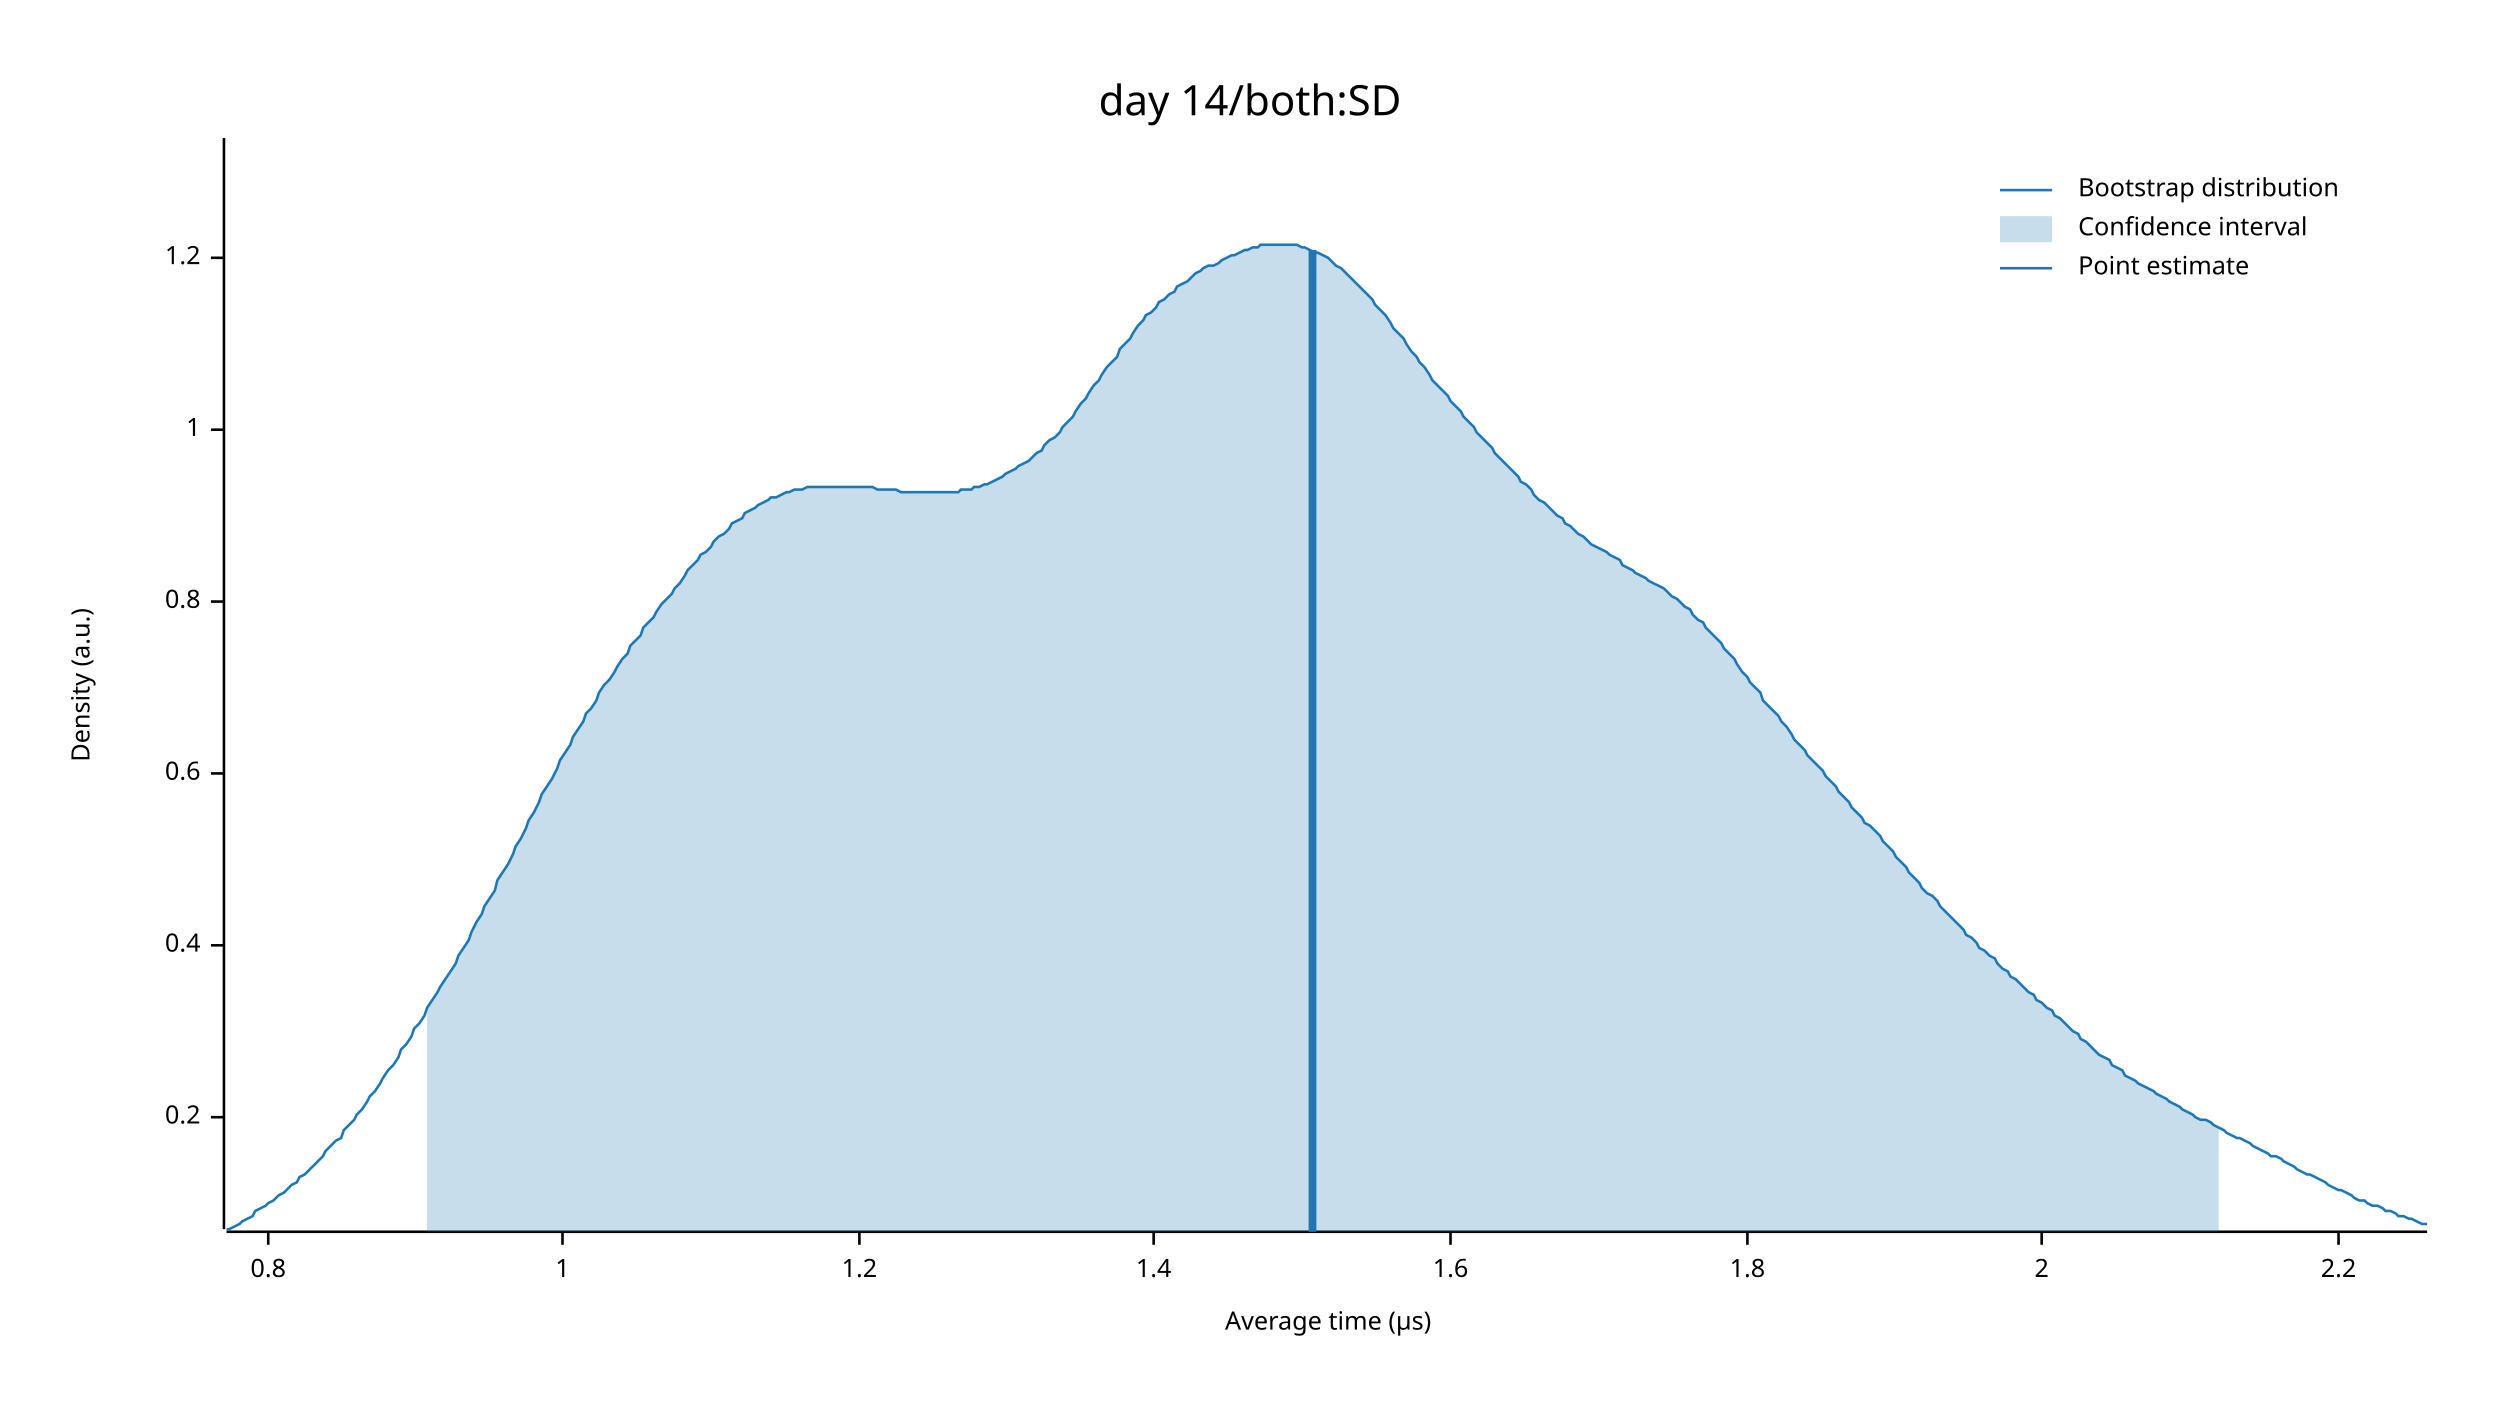
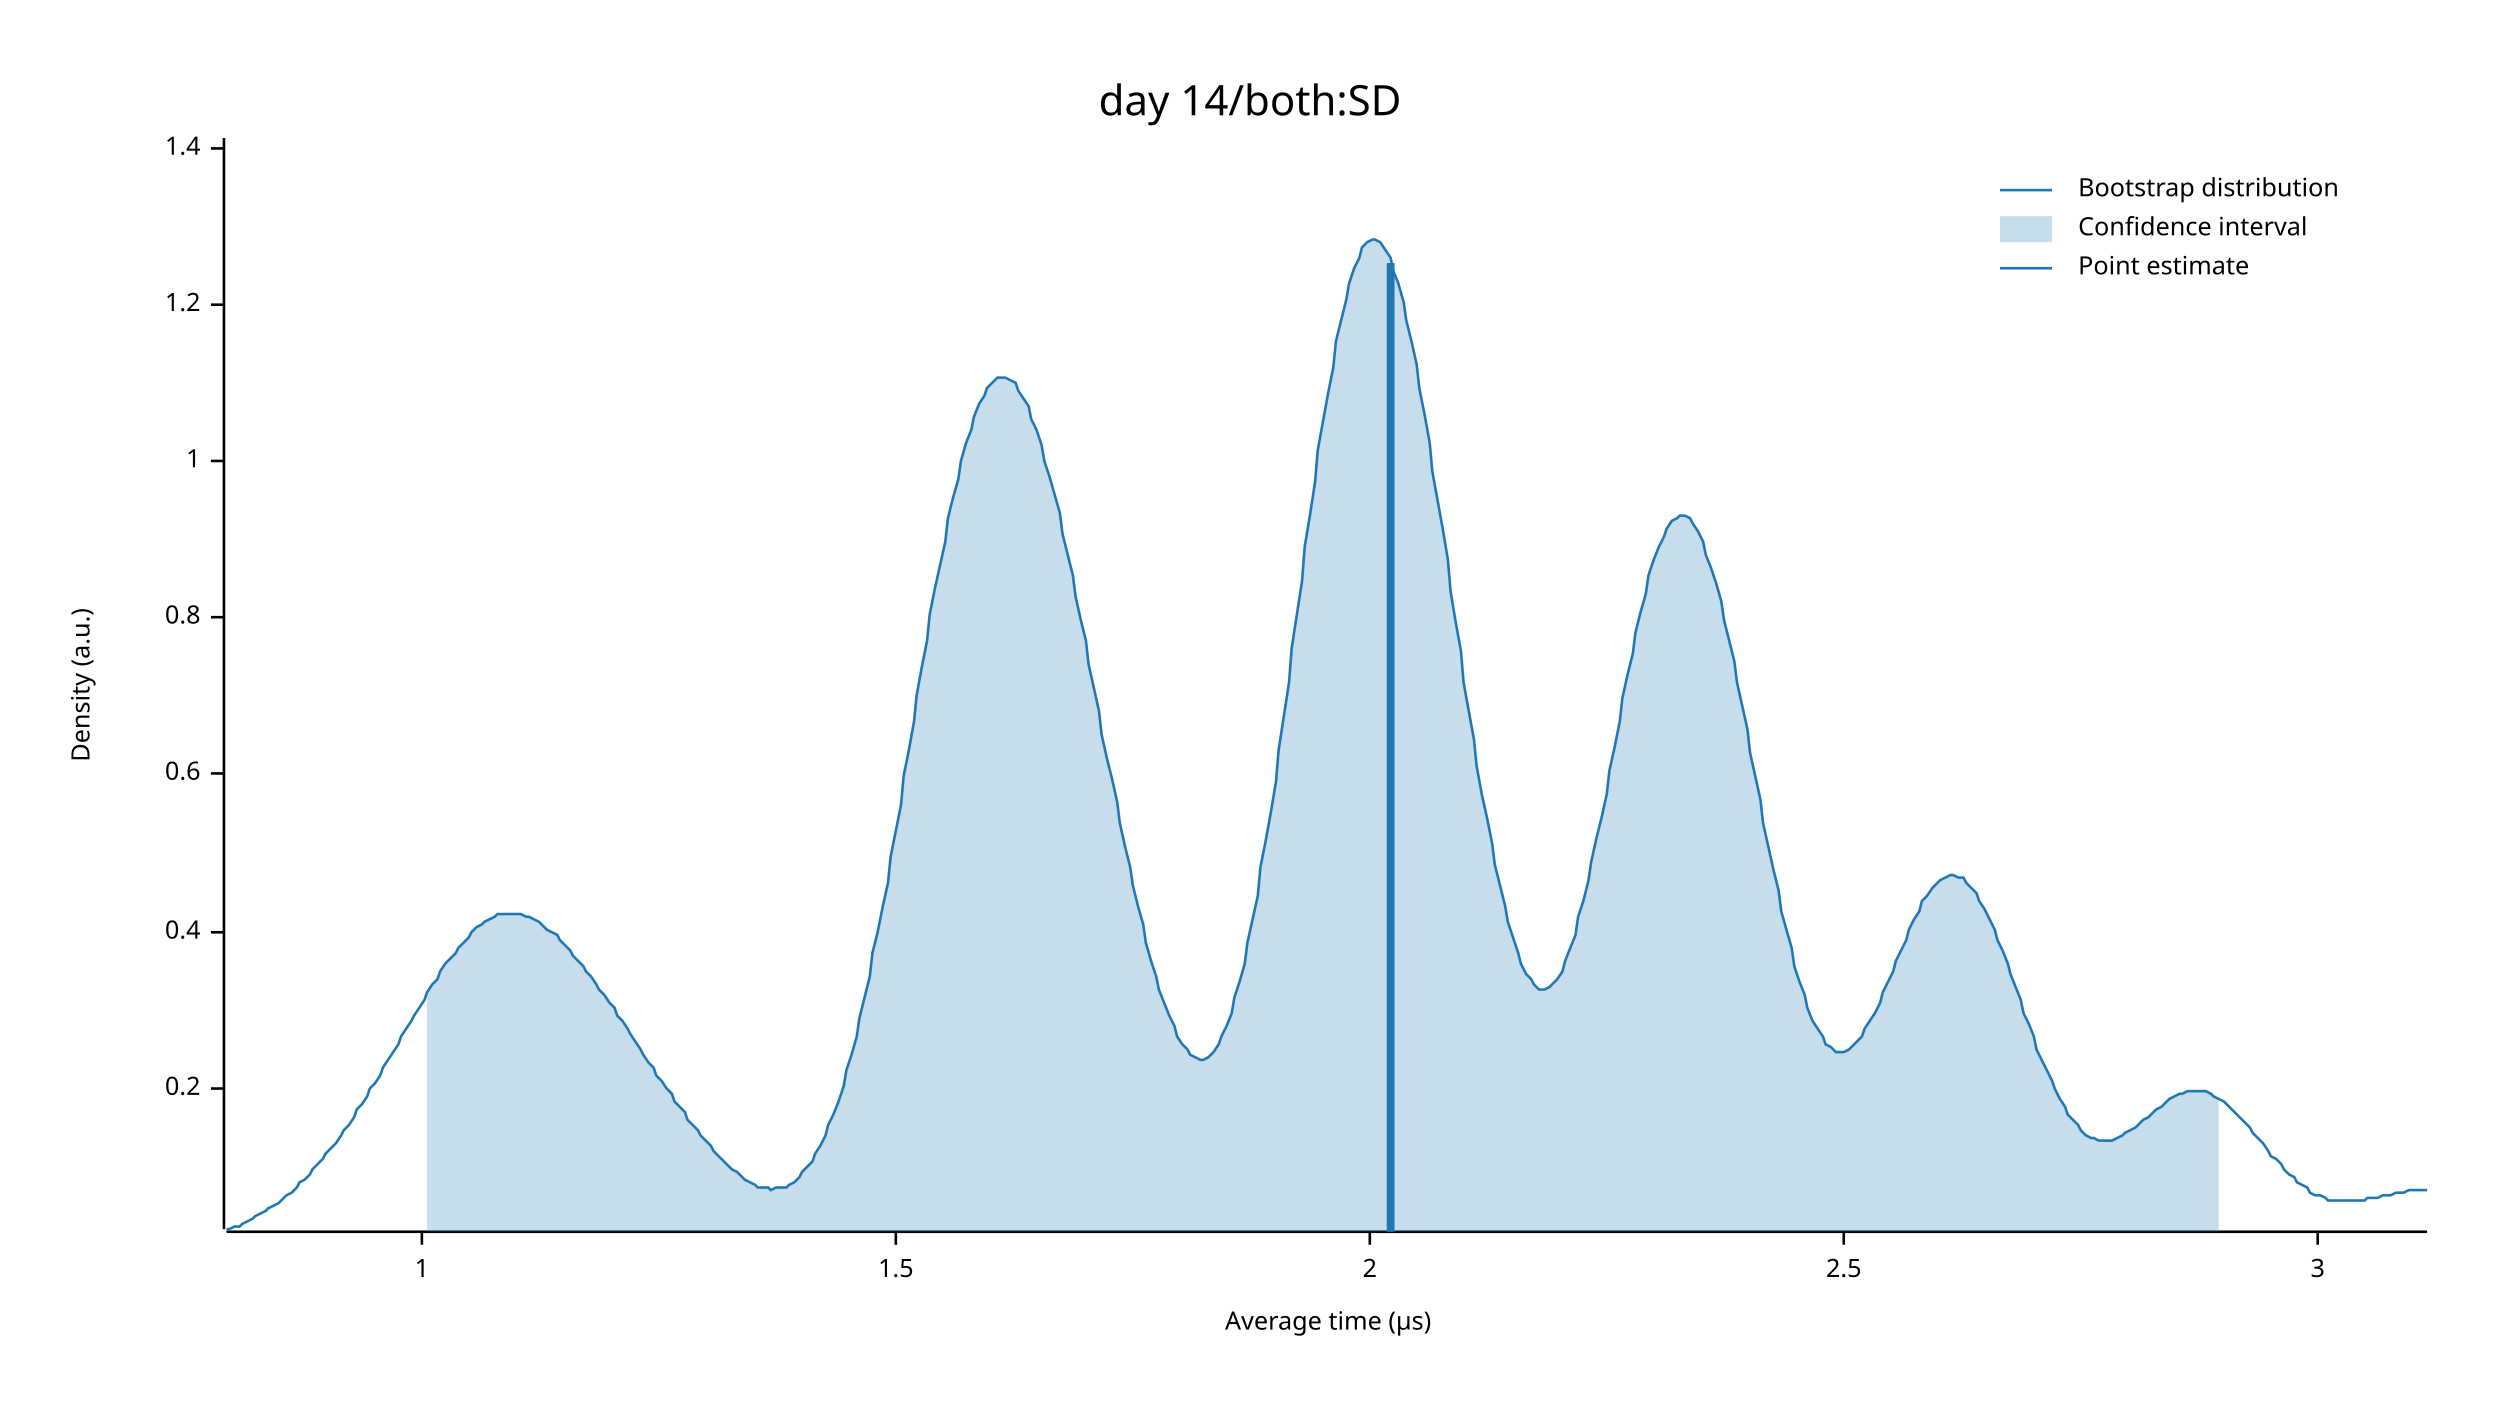
<svg xmlns="http://www.w3.org/2000/svg" width="960" height="540" viewBox="0 0 960 540">
  <text x="480" y="32" dy="0.76em" text-anchor="middle" font-family="sans-serif" font-size="16.129" opacity="1" fill="#000000">
day 14/both:SD
</text>
  <text x="27" y="263" dy="0.76em" text-anchor="middle" font-family="sans-serif" font-size="9.677" opacity="1" fill="#000000" transform="rotate(270, 27, 263)">
Density (a.u.)
</text>
  <text x="510" y="513" dy="-0.5ex" text-anchor="middle" font-family="sans-serif" font-size="9.677" opacity="1" fill="#000000">
Average time (µs)
</text>
  <polyline fill="none" opacity="1" stroke="#000000" stroke-width="1" points="86,53 86,472 " />
-   <text x="77" y="429" dy="0.5ex" text-anchor="end" font-family="sans-serif" font-size="9.677" opacity="1" fill="#000000">
+   <text x="77" y="418" dy="0.5ex" text-anchor="end" font-family="sans-serif" font-size="9.677" opacity="1" fill="#000000">
0.2
</text>
-   <polyline fill="none" opacity="1" stroke="#000000" stroke-width="1" points="81,429 86,429 " />
-   <text x="77" y="363" dy="0.5ex" text-anchor="end" font-family="sans-serif" font-size="9.677" opacity="1" fill="#000000">
+   <polyline fill="none" opacity="1" stroke="#000000" stroke-width="1" points="81,418 86,418 " />
+   <text x="77" y="358" dy="0.5ex" text-anchor="end" font-family="sans-serif" font-size="9.677" opacity="1" fill="#000000">
0.4
</text>
-   <polyline fill="none" opacity="1" stroke="#000000" stroke-width="1" points="81,363 86,363 " />
+   <polyline fill="none" opacity="1" stroke="#000000" stroke-width="1" points="81,358 86,358 " />
  <text x="77" y="297" dy="0.5ex" text-anchor="end" font-family="sans-serif" font-size="9.677" opacity="1" fill="#000000">
0.6
</text>
  <polyline fill="none" opacity="1" stroke="#000000" stroke-width="1" points="81,297 86,297 " />
-   <text x="77" y="231" dy="0.5ex" text-anchor="end" font-family="sans-serif" font-size="9.677" opacity="1" fill="#000000">
+   <text x="77" y="237" dy="0.5ex" text-anchor="end" font-family="sans-serif" font-size="9.677" opacity="1" fill="#000000">
0.8
</text>
-   <polyline fill="none" opacity="1" stroke="#000000" stroke-width="1" points="81,231 86,231 " />
-   <text x="77" y="165" dy="0.5ex" text-anchor="end" font-family="sans-serif" font-size="9.677" opacity="1" fill="#000000">
+   <polyline fill="none" opacity="1" stroke="#000000" stroke-width="1" points="81,237 86,237 " />
+   <text x="77" y="177" dy="0.5ex" text-anchor="end" font-family="sans-serif" font-size="9.677" opacity="1" fill="#000000">
1
</text>
-   <polyline fill="none" opacity="1" stroke="#000000" stroke-width="1" points="81,165 86,165 " />
-   <text x="77" y="99" dy="0.5ex" text-anchor="end" font-family="sans-serif" font-size="9.677" opacity="1" fill="#000000">
+   <polyline fill="none" opacity="1" stroke="#000000" stroke-width="1" points="81,177 86,177 " />
+   <text x="77" y="117" dy="0.5ex" text-anchor="end" font-family="sans-serif" font-size="9.677" opacity="1" fill="#000000">
1.2
</text>
-   <polyline fill="none" opacity="1" stroke="#000000" stroke-width="1" points="81,99 86,99 " />
+   <polyline fill="none" opacity="1" stroke="#000000" stroke-width="1" points="81,117 86,117 " />
+   <text x="77" y="57" dy="0.5ex" text-anchor="end" font-family="sans-serif" font-size="9.677" opacity="1" fill="#000000">
+ 1.4
+ </text>
+   <polyline fill="none" opacity="1" stroke="#000000" stroke-width="1" points="81,57 86,57 " />
  <polyline fill="none" opacity="1" stroke="#000000" stroke-width="1" points="87,473 932,473 " />
-   <text x="103" y="483" dy="0.76em" text-anchor="middle" font-family="sans-serif" font-size="9.677" opacity="1" fill="#000000">
- 0.8
- </text>
-   <polyline fill="none" opacity="1" stroke="#000000" stroke-width="1" points="103,473 103,478 " />
-   <text x="216" y="483" dy="0.76em" text-anchor="middle" font-family="sans-serif" font-size="9.677" opacity="1" fill="#000000">
+   <text x="162" y="483" dy="0.76em" text-anchor="middle" font-family="sans-serif" font-size="9.677" opacity="1" fill="#000000">
1
</text>
-   <polyline fill="none" opacity="1" stroke="#000000" stroke-width="1" points="216,473 216,478 " />
-   <text x="330" y="483" dy="0.76em" text-anchor="middle" font-family="sans-serif" font-size="9.677" opacity="1" fill="#000000">
- 1.2
+   <polyline fill="none" opacity="1" stroke="#000000" stroke-width="1" points="162,473 162,478 " />
+   <text x="344" y="483" dy="0.76em" text-anchor="middle" font-family="sans-serif" font-size="9.677" opacity="1" fill="#000000">
+ 1.5
</text>
-   <polyline fill="none" opacity="1" stroke="#000000" stroke-width="1" points="330,473 330,478 " />
-   <text x="443" y="483" dy="0.76em" text-anchor="middle" font-family="sans-serif" font-size="9.677" opacity="1" fill="#000000">
- 1.4
- </text>
-   <polyline fill="none" opacity="1" stroke="#000000" stroke-width="1" points="443,473 443,478 " />
-   <text x="557" y="483" dy="0.76em" text-anchor="middle" font-family="sans-serif" font-size="9.677" opacity="1" fill="#000000">
- 1.6
- </text>
-   <polyline fill="none" opacity="1" stroke="#000000" stroke-width="1" points="557,473 557,478 " />
-   <text x="671" y="483" dy="0.76em" text-anchor="middle" font-family="sans-serif" font-size="9.677" opacity="1" fill="#000000">
- 1.8
- </text>
-   <polyline fill="none" opacity="1" stroke="#000000" stroke-width="1" points="671,473 671,478 " />
-   <text x="784" y="483" dy="0.76em" text-anchor="middle" font-family="sans-serif" font-size="9.677" opacity="1" fill="#000000">
+   <polyline fill="none" opacity="1" stroke="#000000" stroke-width="1" points="344,473 344,478 " />
+   <text x="526" y="483" dy="0.76em" text-anchor="middle" font-family="sans-serif" font-size="9.677" opacity="1" fill="#000000">
2
</text>
-   <polyline fill="none" opacity="1" stroke="#000000" stroke-width="1" points="784,473 784,478 " />
-   <text x="898" y="483" dy="0.76em" text-anchor="middle" font-family="sans-serif" font-size="9.677" opacity="1" fill="#000000">
- 2.2
+   <polyline fill="none" opacity="1" stroke="#000000" stroke-width="1" points="526,473 526,478 " />
+   <text x="708" y="483" dy="0.76em" text-anchor="middle" font-family="sans-serif" font-size="9.677" opacity="1" fill="#000000">
+ 2.5
</text>
-   <polyline fill="none" opacity="1" stroke="#000000" stroke-width="1" points="898,473 898,478 " />
-   <polyline fill="none" opacity="1" stroke="#1F78B4" stroke-width="1" points="87,472 88,472 90,471 92,470 93,469 95,468 97,467 98,465 100,464 102,463 103,462 105,461 107,459 109,458 110,457 112,455 114,454 115,452 117,451 119,449 120,448 122,446 124,444 125,442 127,440 129,438 131,437 132,434 134,432 136,430 137,428 139,426 141,423 142,421 144,419 146,416 147,414 149,411 151,409 153,406 154,403 156,401 158,398 159,395 161,393 163,390 164,387 166,384 168,381 169,379 171,376 173,373 175,370 176,367 178,364 180,361 181,358 183,354 185,351 186,348 188,345 190,342 191,338 193,335 195,332 197,328 198,325 200,322 202,318 203,315 205,312 207,308 208,305 210,302 212,299 214,295 215,292 217,289 219,286 220,283 222,280 224,277 225,274 227,272 229,269 230,266 232,263 234,261 236,258 237,256 239,253 241,251 242,248 244,246 246,244 247,241 249,239 251,237 252,235 254,232 256,230 258,228 259,226 261,224 263,221 264,219 266,217 268,215 269,213 271,212 273,210 274,208 276,206 278,205 280,203 281,201 283,200 285,199 286,197 288,196 290,195 291,194 293,193 295,192 296,191 298,191 300,190 302,189 303,189 305,188 307,188 308,188 310,187 312,187 313,187 315,187 317,187 318,187 320,187 322,187 324,187 325,187 327,187 329,187 330,187 332,187 334,187 335,187 337,188 339,188 341,188 342,188 344,188 346,189 347,189 349,189 351,189 352,189 354,189 356,189 357,189 359,189 361,189 363,189 364,189 366,189 368,189 369,188 371,188 373,188 374,187 376,187 378,186 379,186 381,185 383,184 385,183 386,182 388,181 390,180 391,179 393,178 395,177 396,176 398,174 400,173 401,171 403,169 405,168 407,166 408,164 410,162 412,160 413,158 415,155 417,153 418,151 420,148 422,146 423,144 425,141 427,139 429,137 430,134 432,132 434,130 435,128 437,125 439,123 440,121 442,120 444,118 445,116 447,115 449,113 451,112 452,110 454,109 456,108 457,107 459,105 461,104 462,103 464,102 466,102 468,101 469,100 471,99 473,98 474,98 476,97 478,96 479,96 481,95 483,95 484,94 486,94 488,94 490,94 491,94 493,94 495,94 496,94 498,94 500,95 501,95 503,96 505,97 506,97 508,98 510,99 512,101 513,102 515,103 517,105 518,106 520,108 522,110 523,111 525,113 527,115 528,117 530,119 532,121 534,124 535,126 537,128 539,130 540,132 542,135 544,137 545,139 547,141 549,144 550,146 552,148 554,150 556,152 557,154 559,156 561,158 562,160 564,162 566,164 567,166 569,168 571,170 573,172 574,174 576,176 578,178 579,179 581,181 583,183 584,185 586,186 588,188 589,190 591,192 593,193 595,195 596,196 598,198 600,199 601,201 603,202 605,204 606,205 608,206 610,208 611,209 613,210 615,211 617,212 618,213 620,214 622,215 623,217 625,218 627,219 628,220 630,221 632,222 633,223 635,224 637,225 639,226 640,227 642,229 644,230 645,231 647,233 649,234 650,236 652,238 654,239 655,241 657,243 659,245 661,247 662,249 664,251 666,253 667,255 669,258 671,260 672,262 674,264 676,266 677,269 679,271 681,273 683,275 684,277 686,279 688,282 689,284 691,286 693,288 694,290 696,292 698,294 700,296 701,298 703,300 705,302 706,304 708,306 710,308 711,310 713,312 715,314 716,316 718,317 720,319 722,321 723,323 725,325 727,327 728,329 730,331 732,333 733,335 735,337 737,339 738,341 740,343 742,344 744,346 745,348 747,350 749,352 750,353 752,355 754,357 755,359 757,360 759,362 760,364 762,365 764,367 766,368 767,370 769,372 771,373 772,375 774,376 776,378 777,379 779,381 781,382 782,384 784,385 786,387 788,388 789,390 791,391 793,393 794,394 796,396 798,397 799,399 801,400 803,402 804,403 806,405 808,406 810,407 811,409 813,410 815,411 816,413 818,414 820,415 821,416 823,417 825,418 827,419 828,420 830,421 832,422 833,423 835,424 837,425 838,426 840,427 842,428 843,429 845,430 847,430 849,431 850,432 852,433 854,434 855,435 857,436 859,437 860,437 862,438 864,439 865,440 867,441 869,442 871,443 872,444 874,444 876,445 877,446 879,447 881,448 882,449 884,450 886,451 887,451 889,452 891,453 893,454 894,455 896,456 898,457 899,457 901,458 903,459 904,460 906,461 908,461 909,462 911,463 913,463 915,464 916,465 918,465 920,466 921,467 923,467 925,468 926,468 928,469 930,470 932,470 " />
-   <polygon opacity="0.25" fill="#1F78B4" points="164,387 166,384 168,381 169,379 171,376 173,373 175,370 176,367 178,364 180,361 181,358 183,354 185,351 186,348 188,345 190,342 191,338 193,335 195,332 197,328 198,325 200,322 202,318 203,315 205,312 207,308 208,305 210,302 212,299 214,295 215,292 217,289 219,286 220,283 222,280 224,277 225,274 227,272 229,269 230,266 232,263 234,261 236,258 237,256 239,253 241,251 242,248 244,246 246,244 247,241 249,239 251,237 252,235 254,232 256,230 258,228 259,226 261,224 263,221 264,219 266,217 268,215 269,213 271,212 273,210 274,208 276,206 278,205 280,203 281,201 283,200 285,199 286,197 288,196 290,195 291,194 293,193 295,192 296,191 298,191 300,190 302,189 303,189 305,188 307,188 308,188 310,187 312,187 313,187 315,187 317,187 318,187 320,187 322,187 324,187 325,187 327,187 329,187 330,187 332,187 334,187 335,187 337,188 339,188 341,188 342,188 344,188 346,189 347,189 349,189 351,189 352,189 354,189 356,189 357,189 359,189 361,189 363,189 364,189 366,189 368,189 369,188 371,188 373,188 374,187 376,187 378,186 379,186 381,185 383,184 385,183 386,182 388,181 390,180 391,179 393,178 395,177 396,176 398,174 400,173 401,171 403,169 405,168 407,166 408,164 410,162 412,160 413,158 415,155 417,153 418,151 420,148 422,146 423,144 425,141 427,139 429,137 430,134 432,132 434,130 435,128 437,125 439,123 440,121 442,120 444,118 445,116 447,115 449,113 451,112 452,110 454,109 456,108 457,107 459,105 461,104 462,103 464,102 466,102 468,101 469,100 471,99 473,98 474,98 476,97 478,96 479,96 481,95 483,95 484,94 486,94 488,94 490,94 491,94 493,94 495,94 496,94 498,94 500,95 501,95 503,96 505,97 506,97 508,98 510,99 512,101 513,102 515,103 517,105 518,106 520,108 522,110 523,111 525,113 527,115 528,117 530,119 532,121 534,124 535,126 537,128 539,130 540,132 542,135 544,137 545,139 547,141 549,144 550,146 552,148 554,150 556,152 557,154 559,156 561,158 562,160 564,162 566,164 567,166 569,168 571,170 573,172 574,174 576,176 578,178 579,179 581,181 583,183 584,185 586,186 588,188 589,190 591,192 593,193 595,195 596,196 598,198 600,199 601,201 603,202 605,204 606,205 608,206 610,208 611,209 613,210 615,211 617,212 618,213 620,214 622,215 623,217 625,218 627,219 628,220 630,221 632,222 633,223 635,224 637,225 639,226 640,227 642,229 644,230 645,231 647,233 649,234 650,236 652,238 654,239 655,241 657,243 659,245 661,247 662,249 664,251 666,253 667,255 669,258 671,260 672,262 674,264 676,266 677,269 679,271 681,273 683,275 684,277 686,279 688,282 689,284 691,286 693,288 694,290 696,292 698,294 700,296 701,298 703,300 705,302 706,304 708,306 710,308 711,310 713,312 715,314 716,316 718,317 720,319 722,321 723,323 725,325 727,327 728,329 730,331 732,333 733,335 735,337 737,339 738,341 740,343 742,344 744,346 745,348 747,350 749,352 750,353 752,355 754,357 755,359 757,360 759,362 760,364 762,365 764,367 766,368 767,370 769,372 771,373 772,375 774,376 776,378 777,379 779,381 781,382 782,384 784,385 786,387 788,388 789,390 791,391 793,393 794,394 796,396 798,397 799,399 801,400 803,402 804,403 806,405 808,406 810,407 811,409 813,410 815,411 816,413 818,414 820,415 821,416 823,417 825,418 827,419 828,420 830,421 832,422 833,423 835,424 837,425 838,426 840,427 842,428 843,429 845,430 847,430 849,431 850,432 852,433 852,473 164,473 " />
-   <polyline fill="none" opacity="1" stroke="#1F78B4" stroke-width="3" points="504,473 504,96 " />
+   <polyline fill="none" opacity="1" stroke="#000000" stroke-width="1" points="708,473 708,478 " />
+   <text x="890" y="483" dy="0.76em" text-anchor="middle" font-family="sans-serif" font-size="9.677" opacity="1" fill="#000000">
+ 3
+ </text>
+   <polyline fill="none" opacity="1" stroke="#000000" stroke-width="1" points="890,473 890,478 " />
+   <polyline fill="none" opacity="1" stroke="#1F78B4" stroke-width="1" points="87,472 88,472 90,471 92,471 93,470 95,469 97,468 98,467 100,466 102,465 103,464 105,463 107,462 109,460 110,459 112,458 114,456 115,454 117,453 119,451 120,449 122,447 124,445 125,443 127,441 129,439 131,436 132,434 134,432 136,429 137,426 139,424 141,421 142,418 144,416 146,413 147,410 149,407 151,404 153,401 154,398 156,395 158,392 159,390 161,387 163,384 164,381 166,378 168,376 169,373 171,370 173,368 175,366 176,364 178,362 180,360 181,358 183,356 185,355 186,354 188,353 190,352 191,351 193,351 195,351 197,351 198,351 200,351 202,352 203,352 205,353 207,354 208,355 210,357 212,358 214,359 215,361 217,363 219,365 220,367 222,369 224,371 225,373 227,375 229,378 230,380 232,382 234,385 236,387 237,390 239,392 241,395 242,397 244,400 246,403 247,405 249,408 251,410 252,413 254,415 256,418 258,420 259,423 261,425 263,427 264,430 266,432 268,434 269,436 271,438 273,440 274,442 276,444 278,446 280,448 281,449 283,450 285,452 286,453 288,454 290,455 291,456 293,456 295,456 296,457 298,456 300,456 302,456 303,455 305,454 307,452 308,450 310,448 312,446 313,443 315,440 317,436 318,432 320,428 322,423 324,417 325,411 327,405 329,398 330,391 332,383 334,375 335,366 337,358 339,348 341,339 342,329 344,319 346,309 347,298 349,288 351,277 352,267 354,256 356,246 357,236 359,226 361,217 363,208 364,199 366,191 368,184 369,177 371,170 373,165 374,160 376,155 378,152 379,149 381,147 383,145 385,145 386,145 388,146 390,147 391,150 393,153 395,156 396,161 398,165 400,171 401,177 403,183 405,190 407,197 408,205 410,213 412,221 413,229 415,238 417,246 418,255 420,264 422,273 423,282 425,291 427,299 429,308 430,316 432,325 434,333 435,340 437,348 439,355 440,362 442,369 444,375 445,380 447,385 449,390 451,394 452,398 454,401 456,403 457,405 459,406 461,407 462,407 464,406 466,404 468,401 469,398 471,394 473,389 474,383 476,377 478,370 479,362 481,353 483,344 484,333 486,323 488,312 490,300 491,288 493,275 495,262 496,249 498,236 500,223 501,210 503,198 505,185 506,173 508,162 510,151 512,141 513,131 515,123 517,115 518,109 520,103 522,99 523,95 525,93 527,92 528,92 530,93 532,96 534,99 535,104 537,109 539,116 540,123 542,131 544,140 545,149 547,159 549,170 550,181 552,192 554,203 556,215 557,227 559,239 561,250 562,262 564,273 566,284 567,294 569,305 571,314 573,324 574,332 576,340 578,348 579,354 581,360 583,366 584,370 586,374 588,376 589,378 591,380 593,380 595,379 596,378 598,376 600,373 601,369 603,364 605,359 606,352 608,346 610,338 611,331 613,322 615,314 617,305 618,296 620,287 622,277 623,268 625,259 627,251 628,243 630,235 632,228 633,221 635,215 637,210 639,206 640,203 642,200 644,199 645,198 647,198 649,199 650,201 652,204 654,208 655,213 657,218 659,224 661,231 662,238 664,246 666,254 667,262 669,271 671,280 672,289 674,298 676,307 677,316 679,325 681,334 683,342 684,350 686,357 688,364 689,371 691,377 693,382 694,387 696,392 698,395 700,398 701,401 703,402 705,404 706,404 708,404 710,403 711,402 713,400 715,398 716,395 718,392 720,389 722,385 723,381 725,377 727,373 728,369 730,365 732,361 733,357 735,353 737,350 738,346 740,344 742,341 744,339 745,338 747,337 749,336 750,336 752,337 754,337 755,339 757,341 759,343 760,346 762,349 764,353 766,357 767,361 769,365 771,370 772,374 774,379 776,384 777,389 779,393 781,398 782,403 784,407 786,411 788,415 789,418 791,422 793,425 794,428 796,430 798,432 799,434 801,436 803,437 804,437 806,438 808,438 810,438 811,438 813,437 815,436 816,435 818,434 820,433 821,432 823,430 825,429 827,427 828,426 830,425 832,423 833,422 835,421 837,420 838,420 840,419 842,419 843,419 845,419 847,419 849,420 850,421 852,422 854,423 855,424 857,426 859,428 860,429 862,431 864,433 865,435 867,437 869,439 871,442 872,444 874,445 876,447 877,449 879,451 881,452 882,454 884,455 886,456 887,458 889,459 891,459 893,460 894,461 896,461 898,461 899,461 901,461 903,461 904,461 906,461 908,461 909,460 911,460 913,460 915,459 916,459 918,459 920,458 921,458 923,458 925,457 926,457 928,457 930,457 932,457 " />
+   <polygon opacity="0.25" fill="#1F78B4" points="164,381 166,378 168,376 169,373 171,370 173,368 175,366 176,364 178,362 180,360 181,358 183,356 185,355 186,354 188,353 190,352 191,351 193,351 195,351 197,351 198,351 200,351 202,352 203,352 205,353 207,354 208,355 210,357 212,358 214,359 215,361 217,363 219,365 220,367 222,369 224,371 225,373 227,375 229,378 230,380 232,382 234,385 236,387 237,390 239,392 241,395 242,397 244,400 246,403 247,405 249,408 251,410 252,413 254,415 256,418 258,420 259,423 261,425 263,427 264,430 266,432 268,434 269,436 271,438 273,440 274,442 276,444 278,446 280,448 281,449 283,450 285,452 286,453 288,454 290,455 291,456 293,456 295,456 296,457 298,456 300,456 302,456 303,455 305,454 307,452 308,450 310,448 312,446 313,443 315,440 317,436 318,432 320,428 322,423 324,417 325,411 327,405 329,398 330,391 332,383 334,375 335,366 337,358 339,348 341,339 342,329 344,319 346,309 347,298 349,288 351,277 352,267 354,256 356,246 357,236 359,226 361,217 363,208 364,199 366,191 368,184 369,177 371,170 373,165 374,160 376,155 378,152 379,149 381,147 383,145 385,145 386,145 388,146 390,147 391,150 393,153 395,156 396,161 398,165 400,171 401,177 403,183 405,190 407,197 408,205 410,213 412,221 413,229 415,238 417,246 418,255 420,264 422,273 423,282 425,291 427,299 429,308 430,316 432,325 434,333 435,340 437,348 439,355 440,362 442,369 444,375 445,380 447,385 449,390 451,394 452,398 454,401 456,403 457,405 459,406 461,407 462,407 464,406 466,404 468,401 469,398 471,394 473,389 474,383 476,377 478,370 479,362 481,353 483,344 484,333 486,323 488,312 490,300 491,288 493,275 495,262 496,249 498,236 500,223 501,210 503,198 505,185 506,173 508,162 510,151 512,141 513,131 515,123 517,115 518,109 520,103 522,99 523,95 525,93 527,92 528,92 530,93 532,96 534,99 535,104 537,109 539,116 540,123 542,131 544,140 545,149 547,159 549,170 550,181 552,192 554,203 556,215 557,227 559,239 561,250 562,262 564,273 566,284 567,294 569,305 571,314 573,324 574,332 576,340 578,348 579,354 581,360 583,366 584,370 586,374 588,376 589,378 591,380 593,380 595,379 596,378 598,376 600,373 601,369 603,364 605,359 606,352 608,346 610,338 611,331 613,322 615,314 617,305 618,296 620,287 622,277 623,268 625,259 627,251 628,243 630,235 632,228 633,221 635,215 637,210 639,206 640,203 642,200 644,199 645,198 647,198 649,199 650,201 652,204 654,208 655,213 657,218 659,224 661,231 662,238 664,246 666,254 667,262 669,271 671,280 672,289 674,298 676,307 677,316 679,325 681,334 683,342 684,350 686,357 688,364 689,371 691,377 693,382 694,387 696,392 698,395 700,398 701,401 703,402 705,404 706,404 708,404 710,403 711,402 713,400 715,398 716,395 718,392 720,389 722,385 723,381 725,377 727,373 728,369 730,365 732,361 733,357 735,353 737,350 738,346 740,344 742,341 744,339 745,338 747,337 749,336 750,336 752,337 754,337 755,339 757,341 759,343 760,346 762,349 764,353 766,357 767,361 769,365 771,370 772,374 774,379 776,384 777,389 779,393 781,398 782,403 784,407 786,411 788,415 789,418 791,422 793,425 794,428 796,430 798,432 799,434 801,436 803,437 804,437 806,438 808,438 810,438 811,438 813,437 815,436 816,435 818,434 820,433 821,432 823,430 825,429 827,427 828,426 830,425 832,423 833,422 835,421 837,420 838,420 840,419 842,419 843,419 845,419 847,419 849,420 850,421 852,422 852,473 164,473 " />
+   <polyline fill="none" opacity="1" stroke="#1F78B4" stroke-width="3" points="534,473 534,101 " />
  <text x="798" y="68" dy="0.76em" text-anchor="start" font-family="sans-serif" font-size="9.677" opacity="1" fill="#000000">
Bootstrap distribution
</text>
  <text x="798" y="83" dy="0.76em" text-anchor="start" font-family="sans-serif" font-size="9.677" opacity="1" fill="#000000">
Confidence interval
</text>
  <text x="798" y="98" dy="0.76em" text-anchor="start" font-family="sans-serif" font-size="9.677" opacity="1" fill="#000000">
Point estimate
</text>
  <polyline fill="none" opacity="1" stroke="#1F78B4" stroke-width="1" points="768,73 788,73 " />
  <rect x="768" y="83" width="20" height="10" opacity="0.25" fill="#1F78B4" stroke="none" />
  <polyline fill="none" opacity="1" stroke="#1F78B4" stroke-width="1" points="768,103 788,103 " />
</svg>
